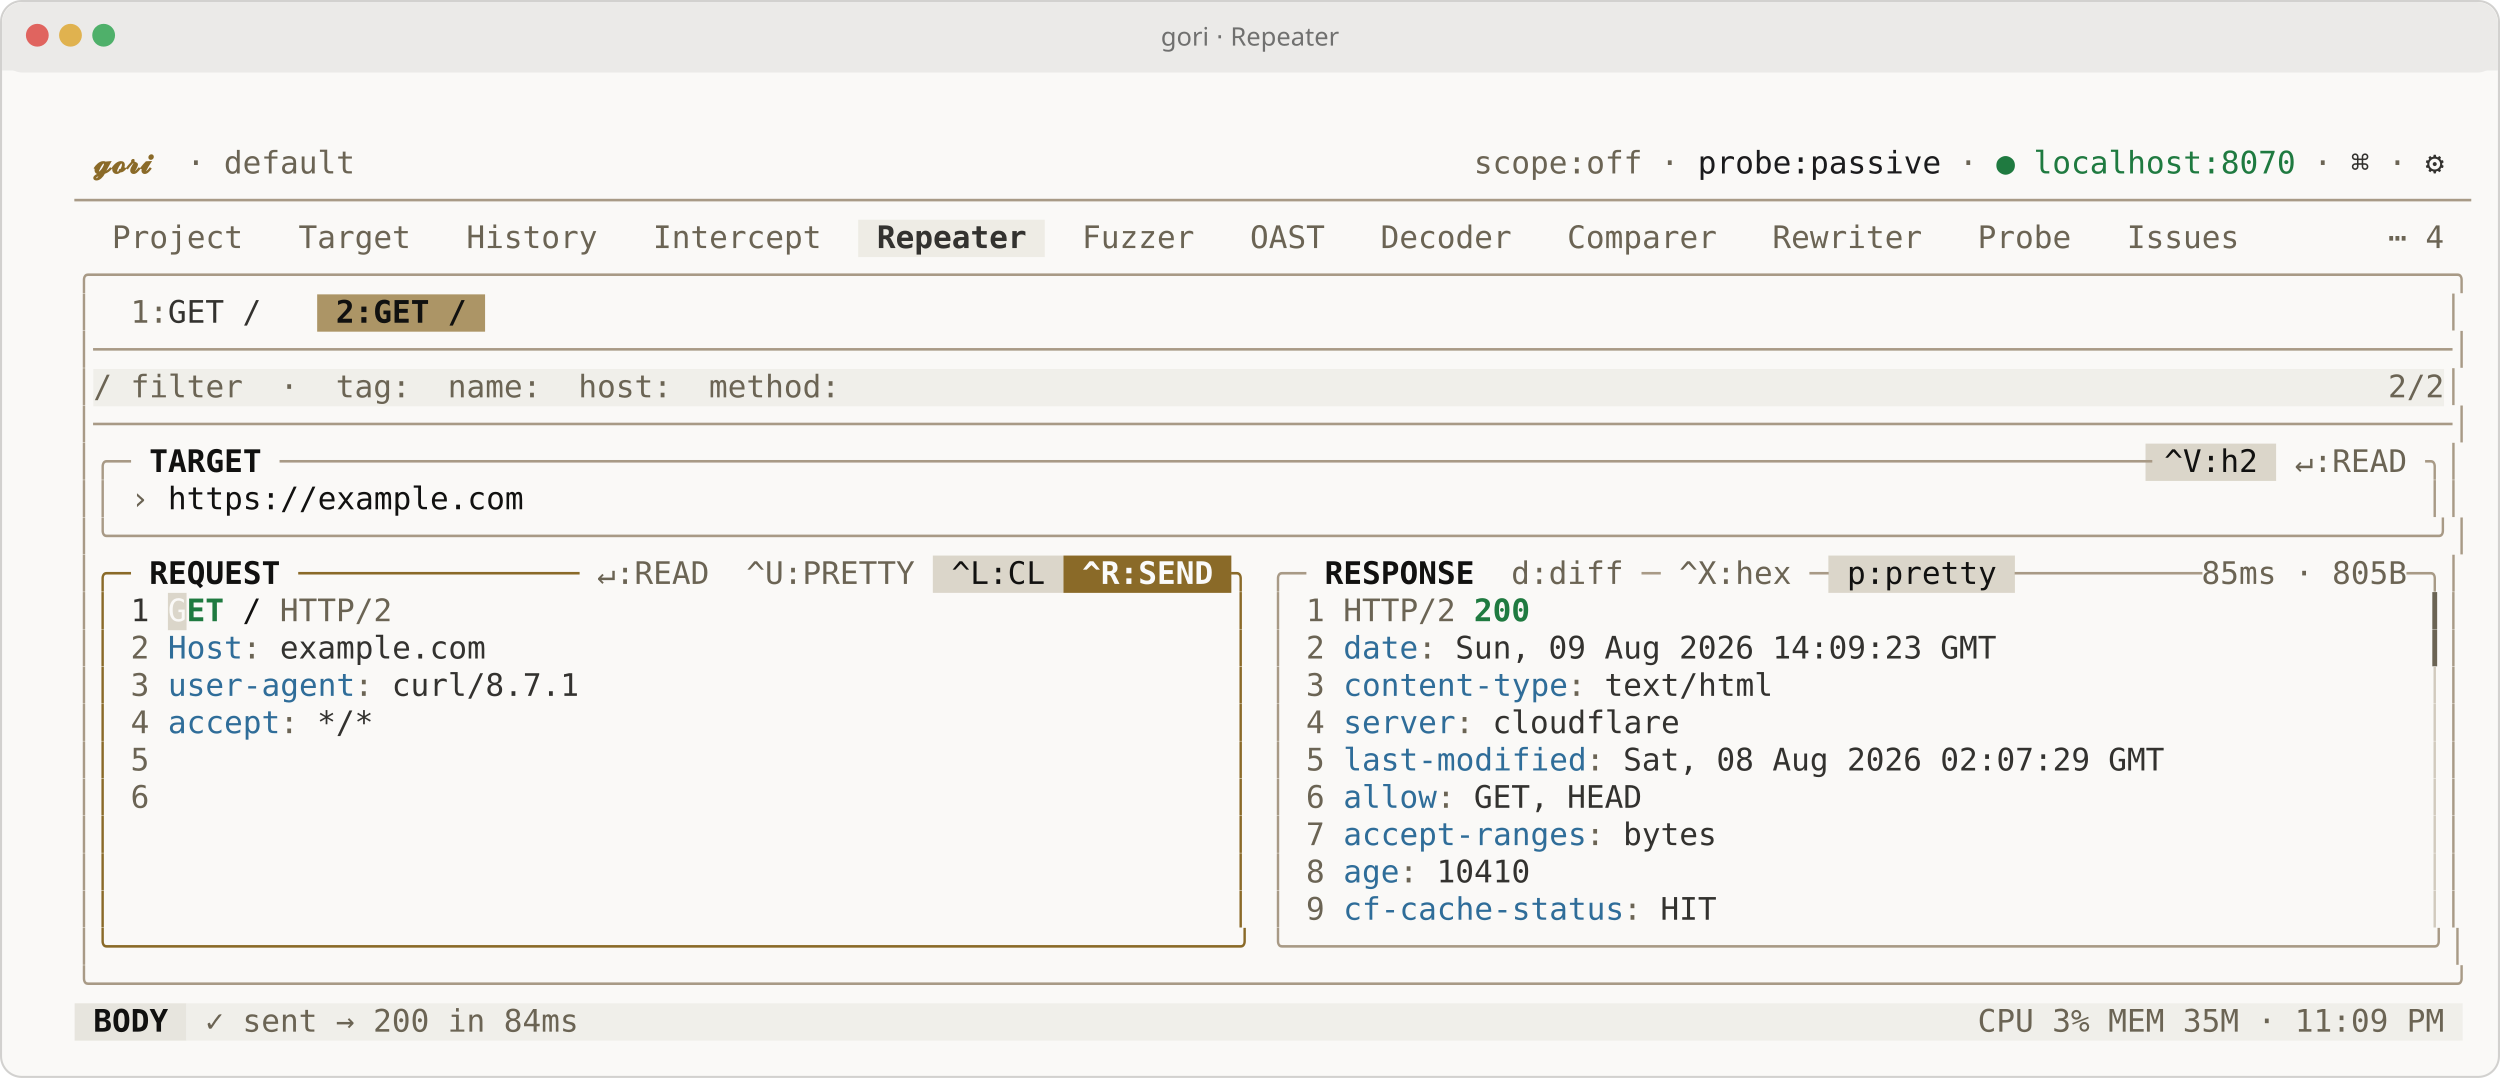
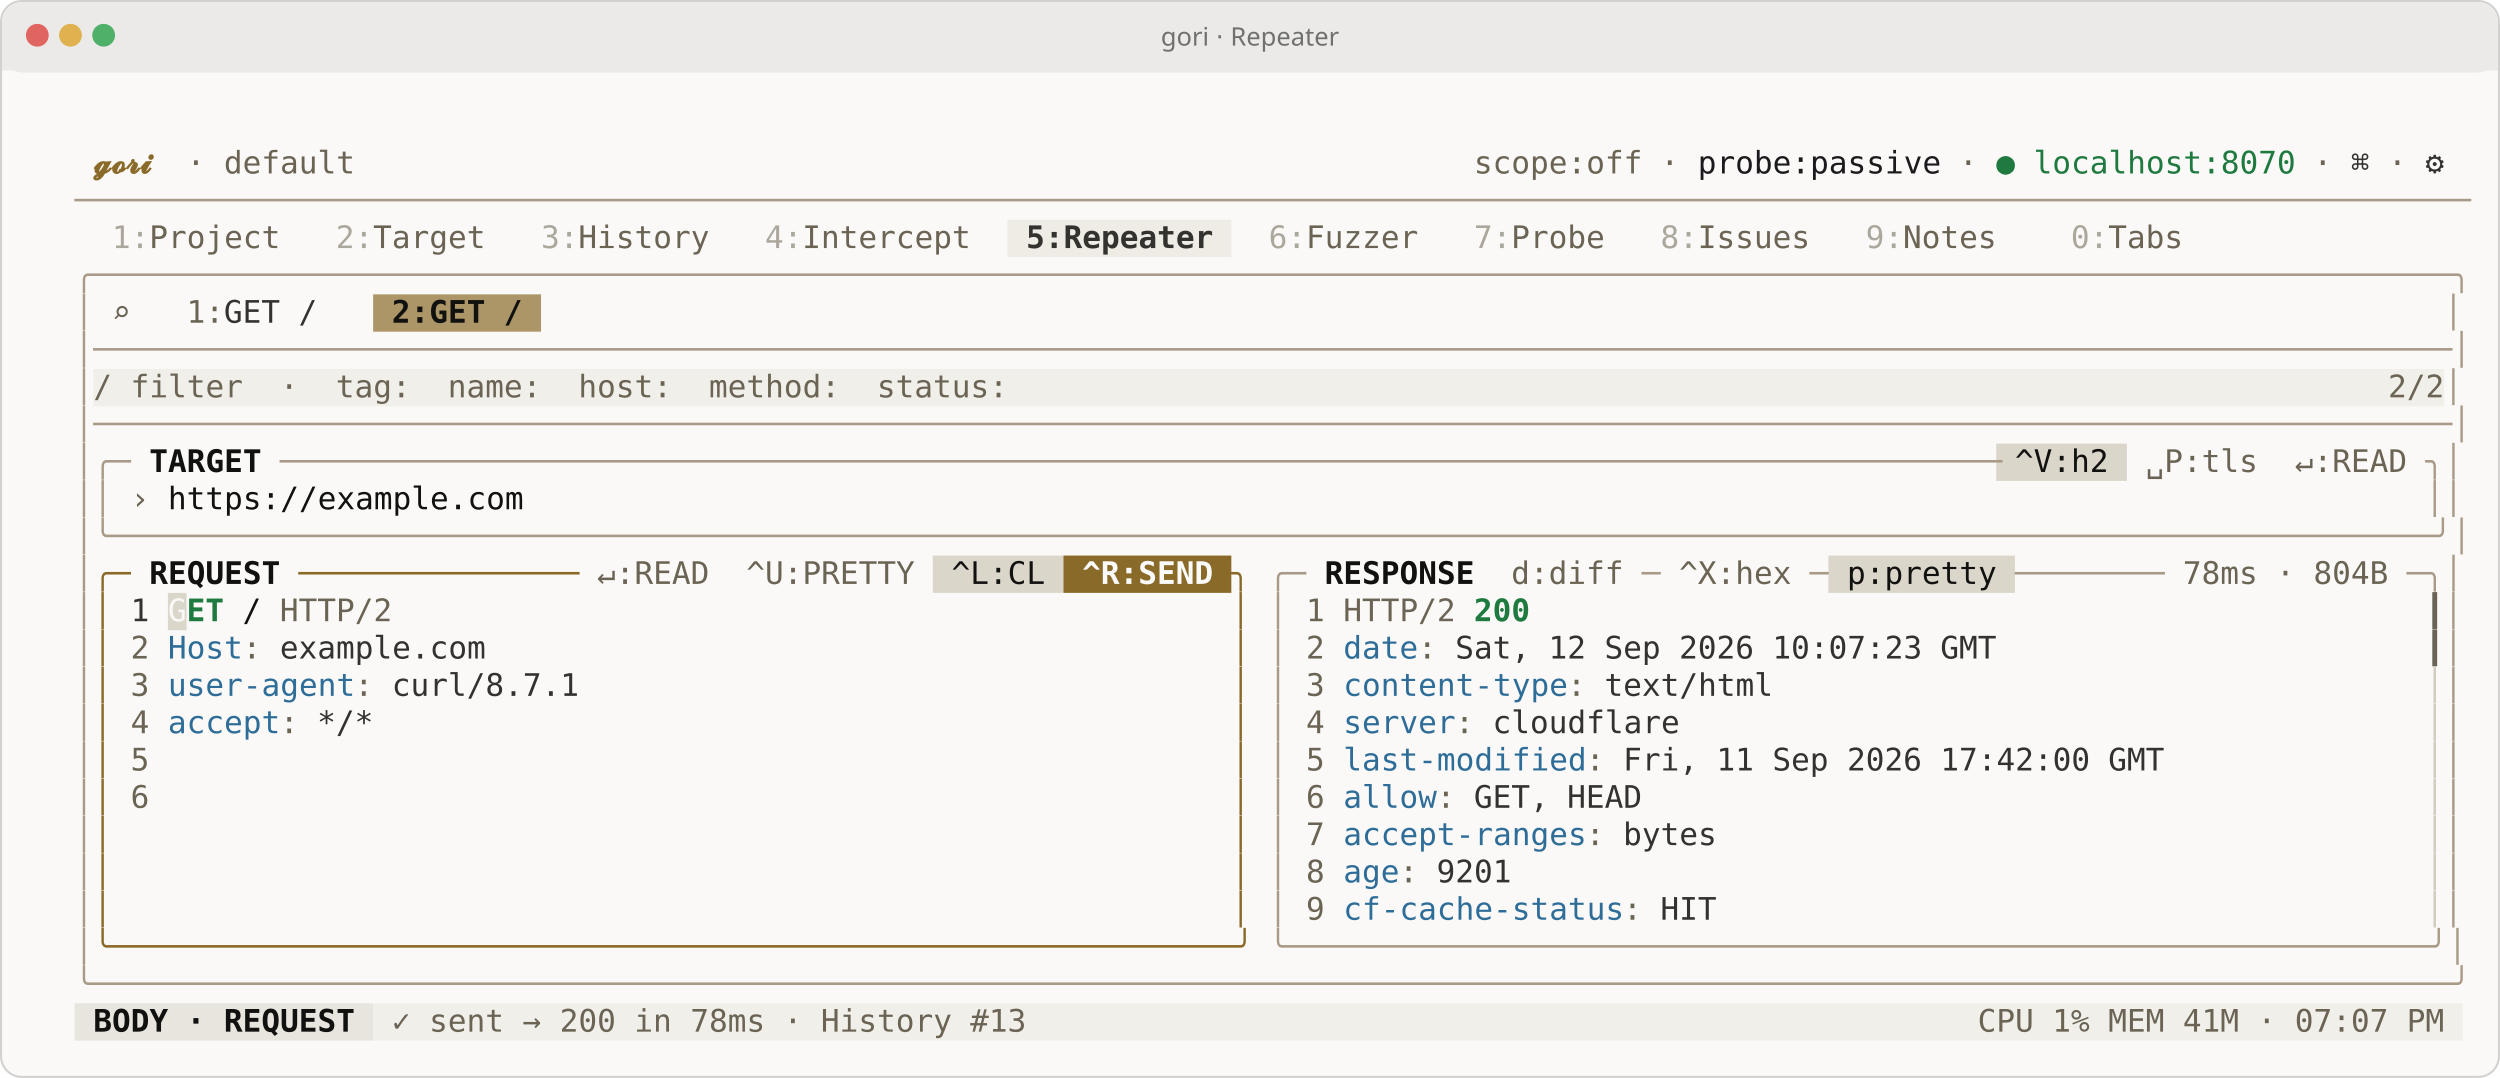
<svg xmlns="http://www.w3.org/2000/svg" width="1206" height="520" viewBox="0 0 1206.0 520.0" font-family="ui-monospace,'SF Mono','JetBrains Mono',Menlo,Consolas,monospace" font-size="15.0px" role="img" aria-label="gori · Repeater">
  <rect x="0.5" y="0.5" width="1205.0" height="519.0" rx="10" ry="10" fill="#faf9f7" stroke="#d2d1cf" stroke-width="1" />
  <rect x="1" y="1" width="1204.0" height="34.0" rx="10" ry="10" fill="#ebeae8" />
  <rect x="1" y="24.0" width="1204.0" height="10" fill="#ebeae8" />
  <circle cx="18.0" cy="17.0" r="5.5" fill="#e0645f" />
  <circle cx="34.0" cy="17.0" r="5.5" fill="#e0b24f" />
  <circle cx="50.0" cy="17.0" r="5.5" fill="#4fb06a" />
  <text x="603.0" y="22.0" text-anchor="middle" fill="#70706f" font-family="'Apple Symbols','Segoe UI Symbol','Cambria Math','STIX Two Math','Noto Sans Math','DejaVu Sans',ui-monospace,'SF Mono','JetBrains Mono',Menlo,Consolas,monospace" font-size="12.3px">gori · Repeater</text>
-   <rect x="414.00" y="106.00" width="90.00" height="18.00" fill="#eeece5" />
-   <rect x="153.00" y="142.00" width="81.00" height="18.00" fill="#ac9566" />
+   <rect x="486.00" y="106.00" width="108.00" height="18.00" fill="#eeece5" />
+   <rect x="180.00" y="142.00" width="81.00" height="18.00" fill="#ac9566" />
  <rect x="45.00" y="178.00" width="1134.00" height="18.00" fill="#f0efea" />
-   <rect x="1035.00" y="214.00" width="63.00" height="18.00" fill="#dbd6ca" />
+   <rect x="963.00" y="214.00" width="63.00" height="18.00" fill="#dbd6ca" />
  <rect x="450.00" y="268.00" width="63.00" height="18.00" fill="#dbd6ca" />
  <rect x="513.00" y="268.00" width="81.00" height="18.00" fill="#8a6a28" />
  <rect x="882.00" y="268.00" width="90.00" height="18.00" fill="#dbd6ca" />
  <rect x="81.00" y="286.00" width="9.00" height="18.00" fill="#dbd6ca" />
-   <rect x="36.00" y="484.00" width="54.00" height="18.00" fill="#e7e5de" />
-   <rect x="90.00" y="484.00" width="1098.00" height="18.00" fill="#f0efea" />
+   <rect x="36.00" y="484.00" width="144.00" height="18.00" fill="#e7e5de" />
+   <rect x="180.00" y="484.00" width="1008.00" height="18.00" fill="#f0efea" />
  <text x="45.00" y="83.68" textLength="36.00" lengthAdjust="spacingAndGlyphs" fill="#8a6a28" font-weight="700" xml:space="preserve">𝓰𝓸𝓻𝓲</text>
  <text x="90.00" y="83.68" textLength="9.00" lengthAdjust="spacingAndGlyphs" fill="#6b6454" xml:space="preserve">·</text>
  <text x="108.00" y="83.68" textLength="63.00" lengthAdjust="spacingAndGlyphs" fill="#6b6454" xml:space="preserve">default</text>
  <text x="711.00" y="83.68" textLength="81.00" lengthAdjust="spacingAndGlyphs" fill="#6b6454" xml:space="preserve">scope:off</text>
  <text x="801.00" y="83.68" textLength="9.00" lengthAdjust="spacingAndGlyphs" fill="#6b6454" xml:space="preserve">·</text>
  <text x="819.00" y="83.68" textLength="117.00" lengthAdjust="spacingAndGlyphs" fill="#1b1b1d" xml:space="preserve">probe:passive</text>
  <text x="945.00" y="83.68" textLength="9.00" lengthAdjust="spacingAndGlyphs" fill="#6b6454" xml:space="preserve">·</text>
  <text x="963.00" y="83.68" textLength="9.00" lengthAdjust="spacingAndGlyphs" fill="#1f7a40" xml:space="preserve">●</text>
  <text x="981.00" y="83.68" textLength="126.00" lengthAdjust="spacingAndGlyphs" fill="#1f7a40" xml:space="preserve">localhost:8070</text>
  <text x="1116.00" y="83.68" textLength="9.00" lengthAdjust="spacingAndGlyphs" fill="#6b6454" xml:space="preserve">·</text>
  <text x="1134.00" y="83.68" textLength="9.00" lengthAdjust="spacingAndGlyphs" fill="#33322f" xml:space="preserve">⌘</text>
  <text x="1152.00" y="83.68" textLength="9.00" lengthAdjust="spacingAndGlyphs" fill="#6b6454" xml:space="preserve">·</text>
  <text x="1170.00" y="83.68" textLength="9.00" lengthAdjust="spacingAndGlyphs" fill="#33322f" xml:space="preserve">⚙</text>
  <text x="36.00" y="101.68" textLength="1152.00" lengthAdjust="spacingAndGlyphs" fill="#a89a86" xml:space="preserve">────────────────────────────────────────────────────────────────────────────────────────────────────────────────────────────────</text>
-   <text x="54.00" y="119.68" textLength="63.00" lengthAdjust="spacingAndGlyphs" fill="#6b6454" xml:space="preserve">Project</text>
-   <text x="144.00" y="119.68" textLength="54.00" lengthAdjust="spacingAndGlyphs" fill="#6b6454" xml:space="preserve">Target</text>
-   <text x="225.00" y="119.68" textLength="63.00" lengthAdjust="spacingAndGlyphs" fill="#6b6454" xml:space="preserve">History</text>
-   <text x="315.00" y="119.68" textLength="81.00" lengthAdjust="spacingAndGlyphs" fill="#6b6454" xml:space="preserve">Intercept</text>
-   <text x="423.00" y="119.68" textLength="72.00" lengthAdjust="spacingAndGlyphs" fill="#33322f" font-weight="700" xml:space="preserve">Repeater</text>
-   <text x="522.00" y="119.68" textLength="54.00" lengthAdjust="spacingAndGlyphs" fill="#6b6454" xml:space="preserve">Fuzzer</text>
-   <text x="603.00" y="119.68" textLength="36.00" lengthAdjust="spacingAndGlyphs" fill="#6b6454" xml:space="preserve">OAST</text>
-   <text x="666.00" y="119.68" textLength="63.00" lengthAdjust="spacingAndGlyphs" fill="#6b6454" xml:space="preserve">Decoder</text>
-   <text x="756.00" y="119.68" textLength="72.00" lengthAdjust="spacingAndGlyphs" fill="#6b6454" xml:space="preserve">Comparer</text>
-   <text x="855.00" y="119.68" textLength="72.00" lengthAdjust="spacingAndGlyphs" fill="#6b6454" xml:space="preserve">Rewriter</text>
-   <text x="954.00" y="119.68" textLength="45.00" lengthAdjust="spacingAndGlyphs" fill="#6b6454" xml:space="preserve">Probe</text>
-   <text x="1026.00" y="119.68" textLength="54.00" lengthAdjust="spacingAndGlyphs" fill="#6b6454" xml:space="preserve">Issues</text>
-   <text x="1152.00" y="119.68" textLength="9.00" lengthAdjust="spacingAndGlyphs" fill="#6b6454" xml:space="preserve">⋯</text>
-   <text x="1170.00" y="119.68" textLength="9.00" lengthAdjust="spacingAndGlyphs" fill="#6b6454" xml:space="preserve">4</text>
+   <text x="54.00" y="119.68" textLength="18.00" lengthAdjust="spacingAndGlyphs" fill="#aba79d" xml:space="preserve">1:</text>
+   <text x="72.00" y="119.68" textLength="63.00" lengthAdjust="spacingAndGlyphs" fill="#6b6454" xml:space="preserve">Project</text>
+   <text x="162.00" y="119.68" textLength="18.00" lengthAdjust="spacingAndGlyphs" fill="#aba79d" xml:space="preserve">2:</text>
+   <text x="180.00" y="119.68" textLength="54.00" lengthAdjust="spacingAndGlyphs" fill="#6b6454" xml:space="preserve">Target</text>
+   <text x="261.00" y="119.68" textLength="18.00" lengthAdjust="spacingAndGlyphs" fill="#aba79d" xml:space="preserve">3:</text>
+   <text x="279.00" y="119.68" textLength="63.00" lengthAdjust="spacingAndGlyphs" fill="#6b6454" xml:space="preserve">History</text>
+   <text x="369.00" y="119.68" textLength="18.00" lengthAdjust="spacingAndGlyphs" fill="#aba79d" xml:space="preserve">4:</text>
+   <text x="387.00" y="119.68" textLength="81.00" lengthAdjust="spacingAndGlyphs" fill="#6b6454" xml:space="preserve">Intercept</text>
+   <text x="495.00" y="119.68" textLength="90.00" lengthAdjust="spacingAndGlyphs" fill="#33322f" font-weight="700" xml:space="preserve">5:Repeater</text>
+   <text x="612.00" y="119.68" textLength="18.00" lengthAdjust="spacingAndGlyphs" fill="#aba79d" xml:space="preserve">6:</text>
+   <text x="630.00" y="119.68" textLength="54.00" lengthAdjust="spacingAndGlyphs" fill="#6b6454" xml:space="preserve">Fuzzer</text>
+   <text x="711.00" y="119.68" textLength="18.00" lengthAdjust="spacingAndGlyphs" fill="#aba79d" xml:space="preserve">7:</text>
+   <text x="729.00" y="119.68" textLength="45.00" lengthAdjust="spacingAndGlyphs" fill="#6b6454" xml:space="preserve">Probe</text>
+   <text x="801.00" y="119.68" textLength="18.00" lengthAdjust="spacingAndGlyphs" fill="#aba79d" xml:space="preserve">8:</text>
+   <text x="819.00" y="119.68" textLength="54.00" lengthAdjust="spacingAndGlyphs" fill="#6b6454" xml:space="preserve">Issues</text>
+   <text x="900.00" y="119.68" textLength="18.00" lengthAdjust="spacingAndGlyphs" fill="#aba79d" xml:space="preserve">9:</text>
+   <text x="918.00" y="119.68" textLength="45.00" lengthAdjust="spacingAndGlyphs" fill="#6b6454" xml:space="preserve">Notes</text>
+   <text x="999.00" y="119.68" textLength="18.00" lengthAdjust="spacingAndGlyphs" fill="#aba79d" xml:space="preserve">0:</text>
+   <text x="1017.00" y="119.68" textLength="36.00" lengthAdjust="spacingAndGlyphs" fill="#6b6454" xml:space="preserve">Tabs</text>
  <text x="36.00" y="137.68" textLength="1152.00" lengthAdjust="spacingAndGlyphs" fill="#a89a86" xml:space="preserve">╭──────────────────────────────────────────────────────────────────────────────────────────────────────────────────────────────╮</text>
  <text x="36.00" y="155.68" textLength="9.00" lengthAdjust="spacingAndGlyphs" fill="#a89a86" xml:space="preserve">│</text>
-   <text x="63.00" y="155.68" textLength="18.00" lengthAdjust="spacingAndGlyphs" fill="#6b6454" xml:space="preserve">1:</text>
-   <text x="81.00" y="155.68" textLength="27.00" lengthAdjust="spacingAndGlyphs" fill="#33322f" xml:space="preserve">GET</text>
-   <text x="117.00" y="155.68" textLength="9.00" lengthAdjust="spacingAndGlyphs" fill="#33322f" xml:space="preserve">/</text>
-   <text x="162.00" y="155.68" textLength="45.00" lengthAdjust="spacingAndGlyphs" fill="#111110" font-weight="700" xml:space="preserve">2:GET</text>
-   <text x="216.00" y="155.68" textLength="9.00" lengthAdjust="spacingAndGlyphs" fill="#111110" font-weight="700" xml:space="preserve">/</text>
+   <text x="54.00" y="155.68" textLength="9.00" lengthAdjust="spacingAndGlyphs" fill="#6b6454" xml:space="preserve">⌕</text>
+   <text x="90.00" y="155.68" textLength="18.00" lengthAdjust="spacingAndGlyphs" fill="#6b6454" xml:space="preserve">1:</text>
+   <text x="108.00" y="155.68" textLength="27.00" lengthAdjust="spacingAndGlyphs" fill="#33322f" xml:space="preserve">GET</text>
+   <text x="144.00" y="155.68" textLength="9.00" lengthAdjust="spacingAndGlyphs" fill="#33322f" xml:space="preserve">/</text>
+   <text x="189.00" y="155.68" textLength="45.00" lengthAdjust="spacingAndGlyphs" fill="#111110" font-weight="700" xml:space="preserve">2:GET</text>
+   <text x="243.00" y="155.68" textLength="9.00" lengthAdjust="spacingAndGlyphs" fill="#111110" font-weight="700" xml:space="preserve">/</text>
  <text x="1179.00" y="155.68" textLength="9.00" lengthAdjust="spacingAndGlyphs" fill="#a89a86" xml:space="preserve">│</text>
  <text x="36.00" y="173.68" textLength="1152.00" lengthAdjust="spacingAndGlyphs" fill="#a89a86" xml:space="preserve">│──────────────────────────────────────────────────────────────────────────────────────────────────────────────────────────────│</text>
  <text x="36.00" y="191.68" textLength="9.00" lengthAdjust="spacingAndGlyphs" fill="#a89a86" xml:space="preserve">│</text>
  <text x="45.00" y="191.68" textLength="9.00" lengthAdjust="spacingAndGlyphs" fill="#6b6454" xml:space="preserve">/</text>
  <text x="63.00" y="191.68" textLength="54.00" lengthAdjust="spacingAndGlyphs" fill="#6b6454" xml:space="preserve">filter</text>
  <text x="135.00" y="191.68" textLength="9.00" lengthAdjust="spacingAndGlyphs" fill="#6b6454" xml:space="preserve">·</text>
  <text x="162.00" y="191.68" textLength="36.00" lengthAdjust="spacingAndGlyphs" fill="#6b6454" xml:space="preserve">tag:</text>
  <text x="216.00" y="191.68" textLength="45.00" lengthAdjust="spacingAndGlyphs" fill="#6b6454" xml:space="preserve">name:</text>
  <text x="279.00" y="191.68" textLength="45.00" lengthAdjust="spacingAndGlyphs" fill="#6b6454" xml:space="preserve">host:</text>
  <text x="342.00" y="191.68" textLength="63.00" lengthAdjust="spacingAndGlyphs" fill="#6b6454" xml:space="preserve">method:</text>
+   <text x="423.00" y="191.68" textLength="63.00" lengthAdjust="spacingAndGlyphs" fill="#6b6454" xml:space="preserve">status:</text>
  <text x="1152.00" y="191.68" textLength="27.00" lengthAdjust="spacingAndGlyphs" fill="#6b6454" xml:space="preserve">2/2</text>
  <text x="1179.00" y="191.68" textLength="9.00" lengthAdjust="spacingAndGlyphs" fill="#a89a86" xml:space="preserve">│</text>
  <text x="36.00" y="209.68" textLength="1152.00" lengthAdjust="spacingAndGlyphs" fill="#a89a86" xml:space="preserve">│──────────────────────────────────────────────────────────────────────────────────────────────────────────────────────────────│</text>
  <text x="36.00" y="227.68" textLength="27.00" lengthAdjust="spacingAndGlyphs" fill="#a89a86" xml:space="preserve">│╭─</text>
  <text x="72.00" y="227.68" textLength="54.00" lengthAdjust="spacingAndGlyphs" fill="#111110" font-weight="700" xml:space="preserve">TARGET</text>
-   <text x="135.00" y="227.68" textLength="900.00" lengthAdjust="spacingAndGlyphs" fill="#a89a86" xml:space="preserve">────────────────────────────────────────────────────────────────────────────────────────────────────</text>
-   <text x="1044.00" y="227.68" textLength="45.00" lengthAdjust="spacingAndGlyphs" fill="#111110" xml:space="preserve">^V:h2</text>
+   <text x="135.00" y="227.68" textLength="828.00" lengthAdjust="spacingAndGlyphs" fill="#a89a86" xml:space="preserve">────────────────────────────────────────────────────────────────────────────────────────────</text>
+   <text x="972.00" y="227.68" textLength="45.00" lengthAdjust="spacingAndGlyphs" fill="#111110" xml:space="preserve">^V:h2</text>
+   <text x="1035.00" y="227.68" textLength="54.00" lengthAdjust="spacingAndGlyphs" fill="#6b6454" xml:space="preserve">␣P:tls</text>
  <text x="1107.00" y="227.68" textLength="54.00" lengthAdjust="spacingAndGlyphs" fill="#6b6454" xml:space="preserve">↵:READ</text>
  <text x="1170.00" y="227.68" textLength="18.00" lengthAdjust="spacingAndGlyphs" fill="#a89a86" xml:space="preserve">╮│</text>
  <text x="36.00" y="245.68" textLength="18.00" lengthAdjust="spacingAndGlyphs" fill="#a89a86" xml:space="preserve">││</text>
  <text x="63.00" y="245.68" textLength="9.00" lengthAdjust="spacingAndGlyphs" fill="#6b6454" xml:space="preserve">›</text>
  <text x="81.00" y="245.68" textLength="171.00" lengthAdjust="spacingAndGlyphs" fill="#111110" xml:space="preserve">https://example.com</text>
  <text x="1170.00" y="245.68" textLength="18.00" lengthAdjust="spacingAndGlyphs" fill="#a89a86" xml:space="preserve">││</text>
  <text x="36.00" y="263.68" textLength="1152.00" lengthAdjust="spacingAndGlyphs" fill="#a89a86" xml:space="preserve">│╰────────────────────────────────────────────────────────────────────────────────────────────────────────────────────────────╯│</text>
  <text x="36.00" y="281.68" textLength="9.00" lengthAdjust="spacingAndGlyphs" fill="#a89a86" xml:space="preserve">│</text>
  <text x="45.00" y="281.68" textLength="18.00" lengthAdjust="spacingAndGlyphs" fill="#8a6a28" xml:space="preserve">╭─</text>
  <text x="72.00" y="281.68" textLength="63.00" lengthAdjust="spacingAndGlyphs" fill="#111110" font-weight="700" xml:space="preserve">REQUEST</text>
  <text x="144.00" y="281.68" textLength="135.00" lengthAdjust="spacingAndGlyphs" fill="#8a6a28" xml:space="preserve">───────────────</text>
  <text x="288.00" y="281.68" textLength="54.00" lengthAdjust="spacingAndGlyphs" fill="#6b6454" xml:space="preserve">↵:READ</text>
  <text x="360.00" y="281.68" textLength="81.00" lengthAdjust="spacingAndGlyphs" fill="#6b6454" xml:space="preserve">^U:PRETTY</text>
  <text x="459.00" y="281.68" textLength="45.00" lengthAdjust="spacingAndGlyphs" fill="#111110" xml:space="preserve">^L:CL</text>
  <text x="522.00" y="281.68" textLength="63.00" lengthAdjust="spacingAndGlyphs" fill="#fafafa" font-weight="700" xml:space="preserve">^R:SEND</text>
  <text x="594.00" y="281.68" textLength="9.00" lengthAdjust="spacingAndGlyphs" fill="#8a6a28" xml:space="preserve">╮</text>
  <text x="612.00" y="281.68" textLength="18.00" lengthAdjust="spacingAndGlyphs" fill="#a89a86" xml:space="preserve">╭─</text>
  <text x="639.00" y="281.68" textLength="72.00" lengthAdjust="spacingAndGlyphs" fill="#111110" font-weight="700" xml:space="preserve">RESPONSE</text>
  <text x="729.00" y="281.68" textLength="54.00" lengthAdjust="spacingAndGlyphs" fill="#6b6454" xml:space="preserve">d:diff</text>
  <text x="792.00" y="281.68" textLength="9.00" lengthAdjust="spacingAndGlyphs" fill="#a89a86" xml:space="preserve">─</text>
  <text x="810.00" y="281.68" textLength="54.00" lengthAdjust="spacingAndGlyphs" fill="#6b6454" xml:space="preserve">^X:hex</text>
  <text x="873.00" y="281.68" textLength="9.00" lengthAdjust="spacingAndGlyphs" fill="#a89a86" xml:space="preserve">─</text>
  <text x="891.00" y="281.68" textLength="72.00" lengthAdjust="spacingAndGlyphs" fill="#111110" xml:space="preserve">p:pretty</text>
-   <text x="972.00" y="281.68" textLength="90.00" lengthAdjust="spacingAndGlyphs" fill="#a89a86" xml:space="preserve">──────────</text>
-   <text x="1062.00" y="281.68" textLength="36.00" lengthAdjust="spacingAndGlyphs" fill="#6b6454" xml:space="preserve">85ms</text>
-   <text x="1107.00" y="281.68" textLength="9.00" lengthAdjust="spacingAndGlyphs" fill="#6b6454" xml:space="preserve">·</text>
-   <text x="1125.00" y="281.68" textLength="36.00" lengthAdjust="spacingAndGlyphs" fill="#6b6454" xml:space="preserve">805B</text>
+   <text x="972.00" y="281.68" textLength="72.00" lengthAdjust="spacingAndGlyphs" fill="#a89a86" xml:space="preserve">────────</text>
+   <text x="1053.00" y="281.68" textLength="36.00" lengthAdjust="spacingAndGlyphs" fill="#6b6454" xml:space="preserve">78ms</text>
+   <text x="1098.00" y="281.68" textLength="9.00" lengthAdjust="spacingAndGlyphs" fill="#6b6454" xml:space="preserve">·</text>
+   <text x="1116.00" y="281.68" textLength="36.00" lengthAdjust="spacingAndGlyphs" fill="#6b6454" xml:space="preserve">804B</text>
  <text x="1161.00" y="281.68" textLength="27.00" lengthAdjust="spacingAndGlyphs" fill="#a89a86" xml:space="preserve">─╮│</text>
  <text x="36.00" y="299.68" textLength="9.00" lengthAdjust="spacingAndGlyphs" fill="#a89a86" xml:space="preserve">│</text>
  <text x="45.00" y="299.68" textLength="9.00" lengthAdjust="spacingAndGlyphs" fill="#8a6a28" xml:space="preserve">│</text>
  <text x="63.00" y="299.68" textLength="9.00" lengthAdjust="spacingAndGlyphs" fill="#33322f" xml:space="preserve">1</text>
  <text x="81.00" y="299.68" textLength="9.00" lengthAdjust="spacingAndGlyphs" fill="#faf9f7" xml:space="preserve">G</text>
  <text x="90.00" y="299.68" textLength="18.00" lengthAdjust="spacingAndGlyphs" fill="#1f7a40" font-weight="700" xml:space="preserve">ET</text>
  <text x="117.00" y="299.68" textLength="9.00" lengthAdjust="spacingAndGlyphs" fill="#111110" xml:space="preserve">/</text>
  <text x="135.00" y="299.68" textLength="54.00" lengthAdjust="spacingAndGlyphs" fill="#6b6454" xml:space="preserve">HTTP/2</text>
  <text x="594.00" y="299.68" textLength="9.00" lengthAdjust="spacingAndGlyphs" fill="#8a6a28" xml:space="preserve">│</text>
  <text x="612.00" y="299.68" textLength="9.00" lengthAdjust="spacingAndGlyphs" fill="#a89a86" xml:space="preserve">│</text>
  <text x="630.00" y="299.68" textLength="9.00" lengthAdjust="spacingAndGlyphs" fill="#6b6454" xml:space="preserve">1</text>
  <text x="648.00" y="299.68" textLength="54.00" lengthAdjust="spacingAndGlyphs" fill="#6b6454" xml:space="preserve">HTTP/2</text>
  <text x="711.00" y="299.68" textLength="27.00" lengthAdjust="spacingAndGlyphs" fill="#1f7a40" font-weight="700" xml:space="preserve">200</text>
  <text x="1170.00" y="299.68" textLength="9.00" lengthAdjust="spacingAndGlyphs" fill="#6b6454" xml:space="preserve">┃</text>
  <text x="1179.00" y="299.68" textLength="9.00" lengthAdjust="spacingAndGlyphs" fill="#a89a86" xml:space="preserve">│</text>
  <text x="36.00" y="317.68" textLength="9.00" lengthAdjust="spacingAndGlyphs" fill="#a89a86" xml:space="preserve">│</text>
  <text x="45.00" y="317.68" textLength="9.00" lengthAdjust="spacingAndGlyphs" fill="#8a6a28" xml:space="preserve">│</text>
  <text x="63.00" y="317.68" textLength="9.00" lengthAdjust="spacingAndGlyphs" fill="#6b6454" xml:space="preserve">2</text>
  <text x="81.00" y="317.68" textLength="36.00" lengthAdjust="spacingAndGlyphs" fill="#2f6d99" xml:space="preserve">Host</text>
  <text x="117.00" y="317.68" textLength="9.00" lengthAdjust="spacingAndGlyphs" fill="#6b6454" xml:space="preserve">:</text>
  <text x="135.00" y="317.68" textLength="99.00" lengthAdjust="spacingAndGlyphs" fill="#33322f" xml:space="preserve">example.com</text>
  <text x="594.00" y="317.68" textLength="9.00" lengthAdjust="spacingAndGlyphs" fill="#8a6a28" xml:space="preserve">│</text>
  <text x="612.00" y="317.68" textLength="9.00" lengthAdjust="spacingAndGlyphs" fill="#a89a86" xml:space="preserve">│</text>
  <text x="630.00" y="317.68" textLength="9.00" lengthAdjust="spacingAndGlyphs" fill="#6b6454" xml:space="preserve">2</text>
  <text x="648.00" y="317.68" textLength="36.00" lengthAdjust="spacingAndGlyphs" fill="#2f6d99" xml:space="preserve">date</text>
  <text x="684.00" y="317.68" textLength="9.00" lengthAdjust="spacingAndGlyphs" fill="#6b6454" xml:space="preserve">:</text>
-   <text x="702.00" y="317.68" textLength="36.00" lengthAdjust="spacingAndGlyphs" fill="#33322f" xml:space="preserve">Sun,</text>
-   <text x="747.00" y="317.68" textLength="18.00" lengthAdjust="spacingAndGlyphs" fill="#33322f" xml:space="preserve">09</text>
-   <text x="774.00" y="317.68" textLength="27.00" lengthAdjust="spacingAndGlyphs" fill="#33322f" xml:space="preserve">Aug</text>
+   <text x="702.00" y="317.68" textLength="36.00" lengthAdjust="spacingAndGlyphs" fill="#33322f" xml:space="preserve">Sat,</text>
+   <text x="747.00" y="317.68" textLength="18.00" lengthAdjust="spacingAndGlyphs" fill="#33322f" xml:space="preserve">12</text>
+   <text x="774.00" y="317.68" textLength="27.00" lengthAdjust="spacingAndGlyphs" fill="#33322f" xml:space="preserve">Sep</text>
  <text x="810.00" y="317.68" textLength="36.00" lengthAdjust="spacingAndGlyphs" fill="#33322f" xml:space="preserve">2026</text>
-   <text x="855.00" y="317.68" textLength="72.00" lengthAdjust="spacingAndGlyphs" fill="#33322f" xml:space="preserve">14:09:23</text>
+   <text x="855.00" y="317.68" textLength="72.00" lengthAdjust="spacingAndGlyphs" fill="#33322f" xml:space="preserve">10:07:23</text>
  <text x="936.00" y="317.68" textLength="27.00" lengthAdjust="spacingAndGlyphs" fill="#33322f" xml:space="preserve">GMT</text>
  <text x="1170.00" y="317.68" textLength="9.00" lengthAdjust="spacingAndGlyphs" fill="#6b6454" xml:space="preserve">┃</text>
  <text x="1179.00" y="317.68" textLength="9.00" lengthAdjust="spacingAndGlyphs" fill="#a89a86" xml:space="preserve">│</text>
  <text x="36.00" y="335.68" textLength="9.00" lengthAdjust="spacingAndGlyphs" fill="#a89a86" xml:space="preserve">│</text>
  <text x="45.00" y="335.68" textLength="9.00" lengthAdjust="spacingAndGlyphs" fill="#8a6a28" xml:space="preserve">│</text>
  <text x="63.00" y="335.68" textLength="9.00" lengthAdjust="spacingAndGlyphs" fill="#6b6454" xml:space="preserve">3</text>
  <text x="81.00" y="335.68" textLength="90.00" lengthAdjust="spacingAndGlyphs" fill="#2f6d99" xml:space="preserve">user-agent</text>
  <text x="171.00" y="335.68" textLength="9.00" lengthAdjust="spacingAndGlyphs" fill="#6b6454" xml:space="preserve">:</text>
  <text x="189.00" y="335.68" textLength="90.00" lengthAdjust="spacingAndGlyphs" fill="#33322f" xml:space="preserve">curl/8.7.1</text>
  <text x="594.00" y="335.68" textLength="9.00" lengthAdjust="spacingAndGlyphs" fill="#8a6a28" xml:space="preserve">│</text>
  <text x="612.00" y="335.68" textLength="9.00" lengthAdjust="spacingAndGlyphs" fill="#a89a86" xml:space="preserve">│</text>
  <text x="630.00" y="335.68" textLength="9.00" lengthAdjust="spacingAndGlyphs" fill="#6b6454" xml:space="preserve">3</text>
  <text x="648.00" y="335.68" textLength="108.00" lengthAdjust="spacingAndGlyphs" fill="#2f6d99" xml:space="preserve">content-type</text>
  <text x="756.00" y="335.68" textLength="9.00" lengthAdjust="spacingAndGlyphs" fill="#6b6454" xml:space="preserve">:</text>
  <text x="774.00" y="335.68" textLength="81.00" lengthAdjust="spacingAndGlyphs" fill="#33322f" xml:space="preserve">text/html</text>
  <text x="1170.00" y="335.68" textLength="9.00" lengthAdjust="spacingAndGlyphs" fill="#d1cabe" xml:space="preserve">│</text>
  <text x="1179.00" y="335.68" textLength="9.00" lengthAdjust="spacingAndGlyphs" fill="#a89a86" xml:space="preserve">│</text>
  <text x="36.00" y="353.68" textLength="9.00" lengthAdjust="spacingAndGlyphs" fill="#a89a86" xml:space="preserve">│</text>
  <text x="45.00" y="353.68" textLength="9.00" lengthAdjust="spacingAndGlyphs" fill="#8a6a28" xml:space="preserve">│</text>
  <text x="63.00" y="353.68" textLength="9.00" lengthAdjust="spacingAndGlyphs" fill="#6b6454" xml:space="preserve">4</text>
  <text x="81.00" y="353.68" textLength="54.00" lengthAdjust="spacingAndGlyphs" fill="#2f6d99" xml:space="preserve">accept</text>
  <text x="135.00" y="353.68" textLength="9.00" lengthAdjust="spacingAndGlyphs" fill="#6b6454" xml:space="preserve">:</text>
  <text x="153.00" y="353.68" textLength="27.00" lengthAdjust="spacingAndGlyphs" fill="#33322f" xml:space="preserve">*/*</text>
  <text x="594.00" y="353.68" textLength="9.00" lengthAdjust="spacingAndGlyphs" fill="#8a6a28" xml:space="preserve">│</text>
  <text x="612.00" y="353.68" textLength="9.00" lengthAdjust="spacingAndGlyphs" fill="#a89a86" xml:space="preserve">│</text>
  <text x="630.00" y="353.68" textLength="9.00" lengthAdjust="spacingAndGlyphs" fill="#6b6454" xml:space="preserve">4</text>
  <text x="648.00" y="353.68" textLength="54.00" lengthAdjust="spacingAndGlyphs" fill="#2f6d99" xml:space="preserve">server</text>
  <text x="702.00" y="353.68" textLength="9.00" lengthAdjust="spacingAndGlyphs" fill="#6b6454" xml:space="preserve">:</text>
  <text x="720.00" y="353.68" textLength="90.00" lengthAdjust="spacingAndGlyphs" fill="#33322f" xml:space="preserve">cloudflare</text>
  <text x="1170.00" y="353.68" textLength="9.00" lengthAdjust="spacingAndGlyphs" fill="#d1cabe" xml:space="preserve">│</text>
  <text x="1179.00" y="353.68" textLength="9.00" lengthAdjust="spacingAndGlyphs" fill="#a89a86" xml:space="preserve">│</text>
  <text x="36.00" y="371.68" textLength="9.00" lengthAdjust="spacingAndGlyphs" fill="#a89a86" xml:space="preserve">│</text>
  <text x="45.00" y="371.68" textLength="9.00" lengthAdjust="spacingAndGlyphs" fill="#8a6a28" xml:space="preserve">│</text>
  <text x="63.00" y="371.68" textLength="9.00" lengthAdjust="spacingAndGlyphs" fill="#6b6454" xml:space="preserve">5</text>
  <text x="594.00" y="371.68" textLength="9.00" lengthAdjust="spacingAndGlyphs" fill="#8a6a28" xml:space="preserve">│</text>
  <text x="612.00" y="371.68" textLength="9.00" lengthAdjust="spacingAndGlyphs" fill="#a89a86" xml:space="preserve">│</text>
  <text x="630.00" y="371.68" textLength="9.00" lengthAdjust="spacingAndGlyphs" fill="#6b6454" xml:space="preserve">5</text>
  <text x="648.00" y="371.68" textLength="117.00" lengthAdjust="spacingAndGlyphs" fill="#2f6d99" xml:space="preserve">last-modified</text>
  <text x="765.00" y="371.68" textLength="9.00" lengthAdjust="spacingAndGlyphs" fill="#6b6454" xml:space="preserve">:</text>
-   <text x="783.00" y="371.68" textLength="36.00" lengthAdjust="spacingAndGlyphs" fill="#33322f" xml:space="preserve">Sat,</text>
-   <text x="828.00" y="371.68" textLength="18.00" lengthAdjust="spacingAndGlyphs" fill="#33322f" xml:space="preserve">08</text>
-   <text x="855.00" y="371.68" textLength="27.00" lengthAdjust="spacingAndGlyphs" fill="#33322f" xml:space="preserve">Aug</text>
+   <text x="783.00" y="371.68" textLength="36.00" lengthAdjust="spacingAndGlyphs" fill="#33322f" xml:space="preserve">Fri,</text>
+   <text x="828.00" y="371.68" textLength="18.00" lengthAdjust="spacingAndGlyphs" fill="#33322f" xml:space="preserve">11</text>
+   <text x="855.00" y="371.68" textLength="27.00" lengthAdjust="spacingAndGlyphs" fill="#33322f" xml:space="preserve">Sep</text>
  <text x="891.00" y="371.68" textLength="36.00" lengthAdjust="spacingAndGlyphs" fill="#33322f" xml:space="preserve">2026</text>
-   <text x="936.00" y="371.68" textLength="72.00" lengthAdjust="spacingAndGlyphs" fill="#33322f" xml:space="preserve">02:07:29</text>
+   <text x="936.00" y="371.68" textLength="72.00" lengthAdjust="spacingAndGlyphs" fill="#33322f" xml:space="preserve">17:42:00</text>
  <text x="1017.00" y="371.68" textLength="27.00" lengthAdjust="spacingAndGlyphs" fill="#33322f" xml:space="preserve">GMT</text>
  <text x="1170.00" y="371.68" textLength="9.00" lengthAdjust="spacingAndGlyphs" fill="#d1cabe" xml:space="preserve">│</text>
  <text x="1179.00" y="371.68" textLength="9.00" lengthAdjust="spacingAndGlyphs" fill="#a89a86" xml:space="preserve">│</text>
  <text x="36.00" y="389.68" textLength="9.00" lengthAdjust="spacingAndGlyphs" fill="#a89a86" xml:space="preserve">│</text>
  <text x="45.00" y="389.68" textLength="9.00" lengthAdjust="spacingAndGlyphs" fill="#8a6a28" xml:space="preserve">│</text>
  <text x="63.00" y="389.68" textLength="9.00" lengthAdjust="spacingAndGlyphs" fill="#6b6454" xml:space="preserve">6</text>
  <text x="594.00" y="389.68" textLength="9.00" lengthAdjust="spacingAndGlyphs" fill="#8a6a28" xml:space="preserve">│</text>
  <text x="612.00" y="389.68" textLength="9.00" lengthAdjust="spacingAndGlyphs" fill="#a89a86" xml:space="preserve">│</text>
  <text x="630.00" y="389.68" textLength="9.00" lengthAdjust="spacingAndGlyphs" fill="#6b6454" xml:space="preserve">6</text>
  <text x="648.00" y="389.68" textLength="45.00" lengthAdjust="spacingAndGlyphs" fill="#2f6d99" xml:space="preserve">allow</text>
  <text x="693.00" y="389.68" textLength="9.00" lengthAdjust="spacingAndGlyphs" fill="#6b6454" xml:space="preserve">:</text>
  <text x="711.00" y="389.68" textLength="36.00" lengthAdjust="spacingAndGlyphs" fill="#33322f" xml:space="preserve">GET,</text>
  <text x="756.00" y="389.68" textLength="36.00" lengthAdjust="spacingAndGlyphs" fill="#33322f" xml:space="preserve">HEAD</text>
  <text x="1170.00" y="389.68" textLength="9.00" lengthAdjust="spacingAndGlyphs" fill="#d1cabe" xml:space="preserve">│</text>
  <text x="1179.00" y="389.68" textLength="9.00" lengthAdjust="spacingAndGlyphs" fill="#a89a86" xml:space="preserve">│</text>
  <text x="36.00" y="407.68" textLength="9.00" lengthAdjust="spacingAndGlyphs" fill="#a89a86" xml:space="preserve">│</text>
  <text x="45.00" y="407.68" textLength="9.00" lengthAdjust="spacingAndGlyphs" fill="#8a6a28" xml:space="preserve">│</text>
  <text x="594.00" y="407.68" textLength="9.00" lengthAdjust="spacingAndGlyphs" fill="#8a6a28" xml:space="preserve">│</text>
  <text x="612.00" y="407.68" textLength="9.00" lengthAdjust="spacingAndGlyphs" fill="#a89a86" xml:space="preserve">│</text>
  <text x="630.00" y="407.68" textLength="9.00" lengthAdjust="spacingAndGlyphs" fill="#6b6454" xml:space="preserve">7</text>
  <text x="648.00" y="407.68" textLength="117.00" lengthAdjust="spacingAndGlyphs" fill="#2f6d99" xml:space="preserve">accept-ranges</text>
  <text x="765.00" y="407.68" textLength="9.00" lengthAdjust="spacingAndGlyphs" fill="#6b6454" xml:space="preserve">:</text>
  <text x="783.00" y="407.68" textLength="45.00" lengthAdjust="spacingAndGlyphs" fill="#33322f" xml:space="preserve">bytes</text>
  <text x="1170.00" y="407.68" textLength="9.00" lengthAdjust="spacingAndGlyphs" fill="#d1cabe" xml:space="preserve">│</text>
  <text x="1179.00" y="407.68" textLength="9.00" lengthAdjust="spacingAndGlyphs" fill="#a89a86" xml:space="preserve">│</text>
  <text x="36.00" y="425.68" textLength="9.00" lengthAdjust="spacingAndGlyphs" fill="#a89a86" xml:space="preserve">│</text>
  <text x="45.00" y="425.68" textLength="9.00" lengthAdjust="spacingAndGlyphs" fill="#8a6a28" xml:space="preserve">│</text>
  <text x="594.00" y="425.68" textLength="9.00" lengthAdjust="spacingAndGlyphs" fill="#8a6a28" xml:space="preserve">│</text>
  <text x="612.00" y="425.68" textLength="9.00" lengthAdjust="spacingAndGlyphs" fill="#a89a86" xml:space="preserve">│</text>
  <text x="630.00" y="425.68" textLength="9.00" lengthAdjust="spacingAndGlyphs" fill="#6b6454" xml:space="preserve">8</text>
  <text x="648.00" y="425.68" textLength="27.00" lengthAdjust="spacingAndGlyphs" fill="#2f6d99" xml:space="preserve">age</text>
  <text x="675.00" y="425.68" textLength="9.00" lengthAdjust="spacingAndGlyphs" fill="#6b6454" xml:space="preserve">:</text>
-   <text x="693.00" y="425.68" textLength="45.00" lengthAdjust="spacingAndGlyphs" fill="#33322f" xml:space="preserve">10410</text>
+   <text x="693.00" y="425.68" textLength="36.00" lengthAdjust="spacingAndGlyphs" fill="#33322f" xml:space="preserve">9201</text>
  <text x="1170.00" y="425.68" textLength="9.00" lengthAdjust="spacingAndGlyphs" fill="#d1cabe" xml:space="preserve">│</text>
  <text x="1179.00" y="425.68" textLength="9.00" lengthAdjust="spacingAndGlyphs" fill="#a89a86" xml:space="preserve">│</text>
  <text x="36.00" y="443.68" textLength="9.00" lengthAdjust="spacingAndGlyphs" fill="#a89a86" xml:space="preserve">│</text>
  <text x="45.00" y="443.68" textLength="9.00" lengthAdjust="spacingAndGlyphs" fill="#8a6a28" xml:space="preserve">│</text>
  <text x="594.00" y="443.68" textLength="9.00" lengthAdjust="spacingAndGlyphs" fill="#8a6a28" xml:space="preserve">│</text>
  <text x="612.00" y="443.68" textLength="9.00" lengthAdjust="spacingAndGlyphs" fill="#a89a86" xml:space="preserve">│</text>
  <text x="630.00" y="443.68" textLength="9.00" lengthAdjust="spacingAndGlyphs" fill="#6b6454" xml:space="preserve">9</text>
  <text x="648.00" y="443.68" textLength="135.00" lengthAdjust="spacingAndGlyphs" fill="#2f6d99" xml:space="preserve">cf-cache-status</text>
  <text x="783.00" y="443.68" textLength="9.00" lengthAdjust="spacingAndGlyphs" fill="#6b6454" xml:space="preserve">:</text>
  <text x="801.00" y="443.68" textLength="27.00" lengthAdjust="spacingAndGlyphs" fill="#33322f" xml:space="preserve">HIT</text>
  <text x="1170.00" y="443.68" textLength="9.00" lengthAdjust="spacingAndGlyphs" fill="#d1cabe" xml:space="preserve">│</text>
  <text x="1179.00" y="443.68" textLength="9.00" lengthAdjust="spacingAndGlyphs" fill="#a89a86" xml:space="preserve">│</text>
  <text x="36.00" y="461.68" textLength="9.00" lengthAdjust="spacingAndGlyphs" fill="#a89a86" xml:space="preserve">│</text>
  <text x="45.00" y="461.68" textLength="558.00" lengthAdjust="spacingAndGlyphs" fill="#8a6a28" xml:space="preserve">╰────────────────────────────────────────────────────────────╯</text>
  <text x="612.00" y="461.68" textLength="576.00" lengthAdjust="spacingAndGlyphs" fill="#a89a86" xml:space="preserve">╰─────────────────────────────────────────────────────────────╯│</text>
  <text x="36.00" y="479.68" textLength="1152.00" lengthAdjust="spacingAndGlyphs" fill="#a89a86" xml:space="preserve">╰──────────────────────────────────────────────────────────────────────────────────────────────────────────────────────────────╯</text>
  <text x="45.00" y="497.68" textLength="36.00" lengthAdjust="spacingAndGlyphs" fill="#111110" font-weight="700" xml:space="preserve">BODY</text>
-   <text x="99.00" y="497.68" textLength="9.00" lengthAdjust="spacingAndGlyphs" fill="#6b6454" xml:space="preserve">✓</text>
-   <text x="117.00" y="497.68" textLength="36.00" lengthAdjust="spacingAndGlyphs" fill="#6b6454" xml:space="preserve">sent</text>
-   <text x="162.00" y="497.68" textLength="9.00" lengthAdjust="spacingAndGlyphs" fill="#6b6454" xml:space="preserve">→</text>
-   <text x="180.00" y="497.68" textLength="27.00" lengthAdjust="spacingAndGlyphs" fill="#6b6454" xml:space="preserve">200</text>
-   <text x="216.00" y="497.68" textLength="18.00" lengthAdjust="spacingAndGlyphs" fill="#6b6454" xml:space="preserve">in</text>
-   <text x="243.00" y="497.68" textLength="36.00" lengthAdjust="spacingAndGlyphs" fill="#6b6454" xml:space="preserve">84ms</text>
+   <text x="90.00" y="497.68" textLength="9.00" lengthAdjust="spacingAndGlyphs" fill="#111110" font-weight="700" xml:space="preserve">·</text>
+   <text x="108.00" y="497.68" textLength="63.00" lengthAdjust="spacingAndGlyphs" fill="#111110" font-weight="700" xml:space="preserve">REQUEST</text>
+   <text x="189.00" y="497.68" textLength="9.00" lengthAdjust="spacingAndGlyphs" fill="#6b6454" xml:space="preserve">✓</text>
+   <text x="207.00" y="497.68" textLength="36.00" lengthAdjust="spacingAndGlyphs" fill="#6b6454" xml:space="preserve">sent</text>
+   <text x="252.00" y="497.68" textLength="9.00" lengthAdjust="spacingAndGlyphs" fill="#6b6454" xml:space="preserve">→</text>
+   <text x="270.00" y="497.68" textLength="27.00" lengthAdjust="spacingAndGlyphs" fill="#6b6454" xml:space="preserve">200</text>
+   <text x="306.00" y="497.68" textLength="18.00" lengthAdjust="spacingAndGlyphs" fill="#6b6454" xml:space="preserve">in</text>
+   <text x="333.00" y="497.68" textLength="36.00" lengthAdjust="spacingAndGlyphs" fill="#6b6454" xml:space="preserve">78ms</text>
+   <text x="378.00" y="497.68" textLength="9.00" lengthAdjust="spacingAndGlyphs" fill="#6b6454" xml:space="preserve">·</text>
+   <text x="396.00" y="497.68" textLength="63.00" lengthAdjust="spacingAndGlyphs" fill="#6b6454" xml:space="preserve">History</text>
+   <text x="468.00" y="497.68" textLength="27.00" lengthAdjust="spacingAndGlyphs" fill="#6b6454" xml:space="preserve">#13</text>
  <text x="954.00" y="497.68" textLength="27.00" lengthAdjust="spacingAndGlyphs" fill="#6b6454" xml:space="preserve">CPU</text>
-   <text x="990.00" y="497.68" textLength="18.00" lengthAdjust="spacingAndGlyphs" fill="#6b6454" xml:space="preserve">3%</text>
+   <text x="990.00" y="497.68" textLength="18.00" lengthAdjust="spacingAndGlyphs" fill="#6b6454" xml:space="preserve">1%</text>
  <text x="1017.00" y="497.68" textLength="27.00" lengthAdjust="spacingAndGlyphs" fill="#6b6454" xml:space="preserve">MEM</text>
-   <text x="1053.00" y="497.68" textLength="27.00" lengthAdjust="spacingAndGlyphs" fill="#6b6454" xml:space="preserve">35M</text>
+   <text x="1053.00" y="497.68" textLength="27.00" lengthAdjust="spacingAndGlyphs" fill="#6b6454" xml:space="preserve">41M</text>
  <text x="1089.00" y="497.68" textLength="9.00" lengthAdjust="spacingAndGlyphs" fill="#6b6454" xml:space="preserve">·</text>
-   <text x="1107.00" y="497.68" textLength="45.00" lengthAdjust="spacingAndGlyphs" fill="#6b6454" xml:space="preserve">11:09</text>
+   <text x="1107.00" y="497.68" textLength="45.00" lengthAdjust="spacingAndGlyphs" fill="#6b6454" xml:space="preserve">07:07</text>
  <text x="1161.00" y="497.68" textLength="18.00" lengthAdjust="spacingAndGlyphs" fill="#6b6454" xml:space="preserve">PM</text>
</svg>
